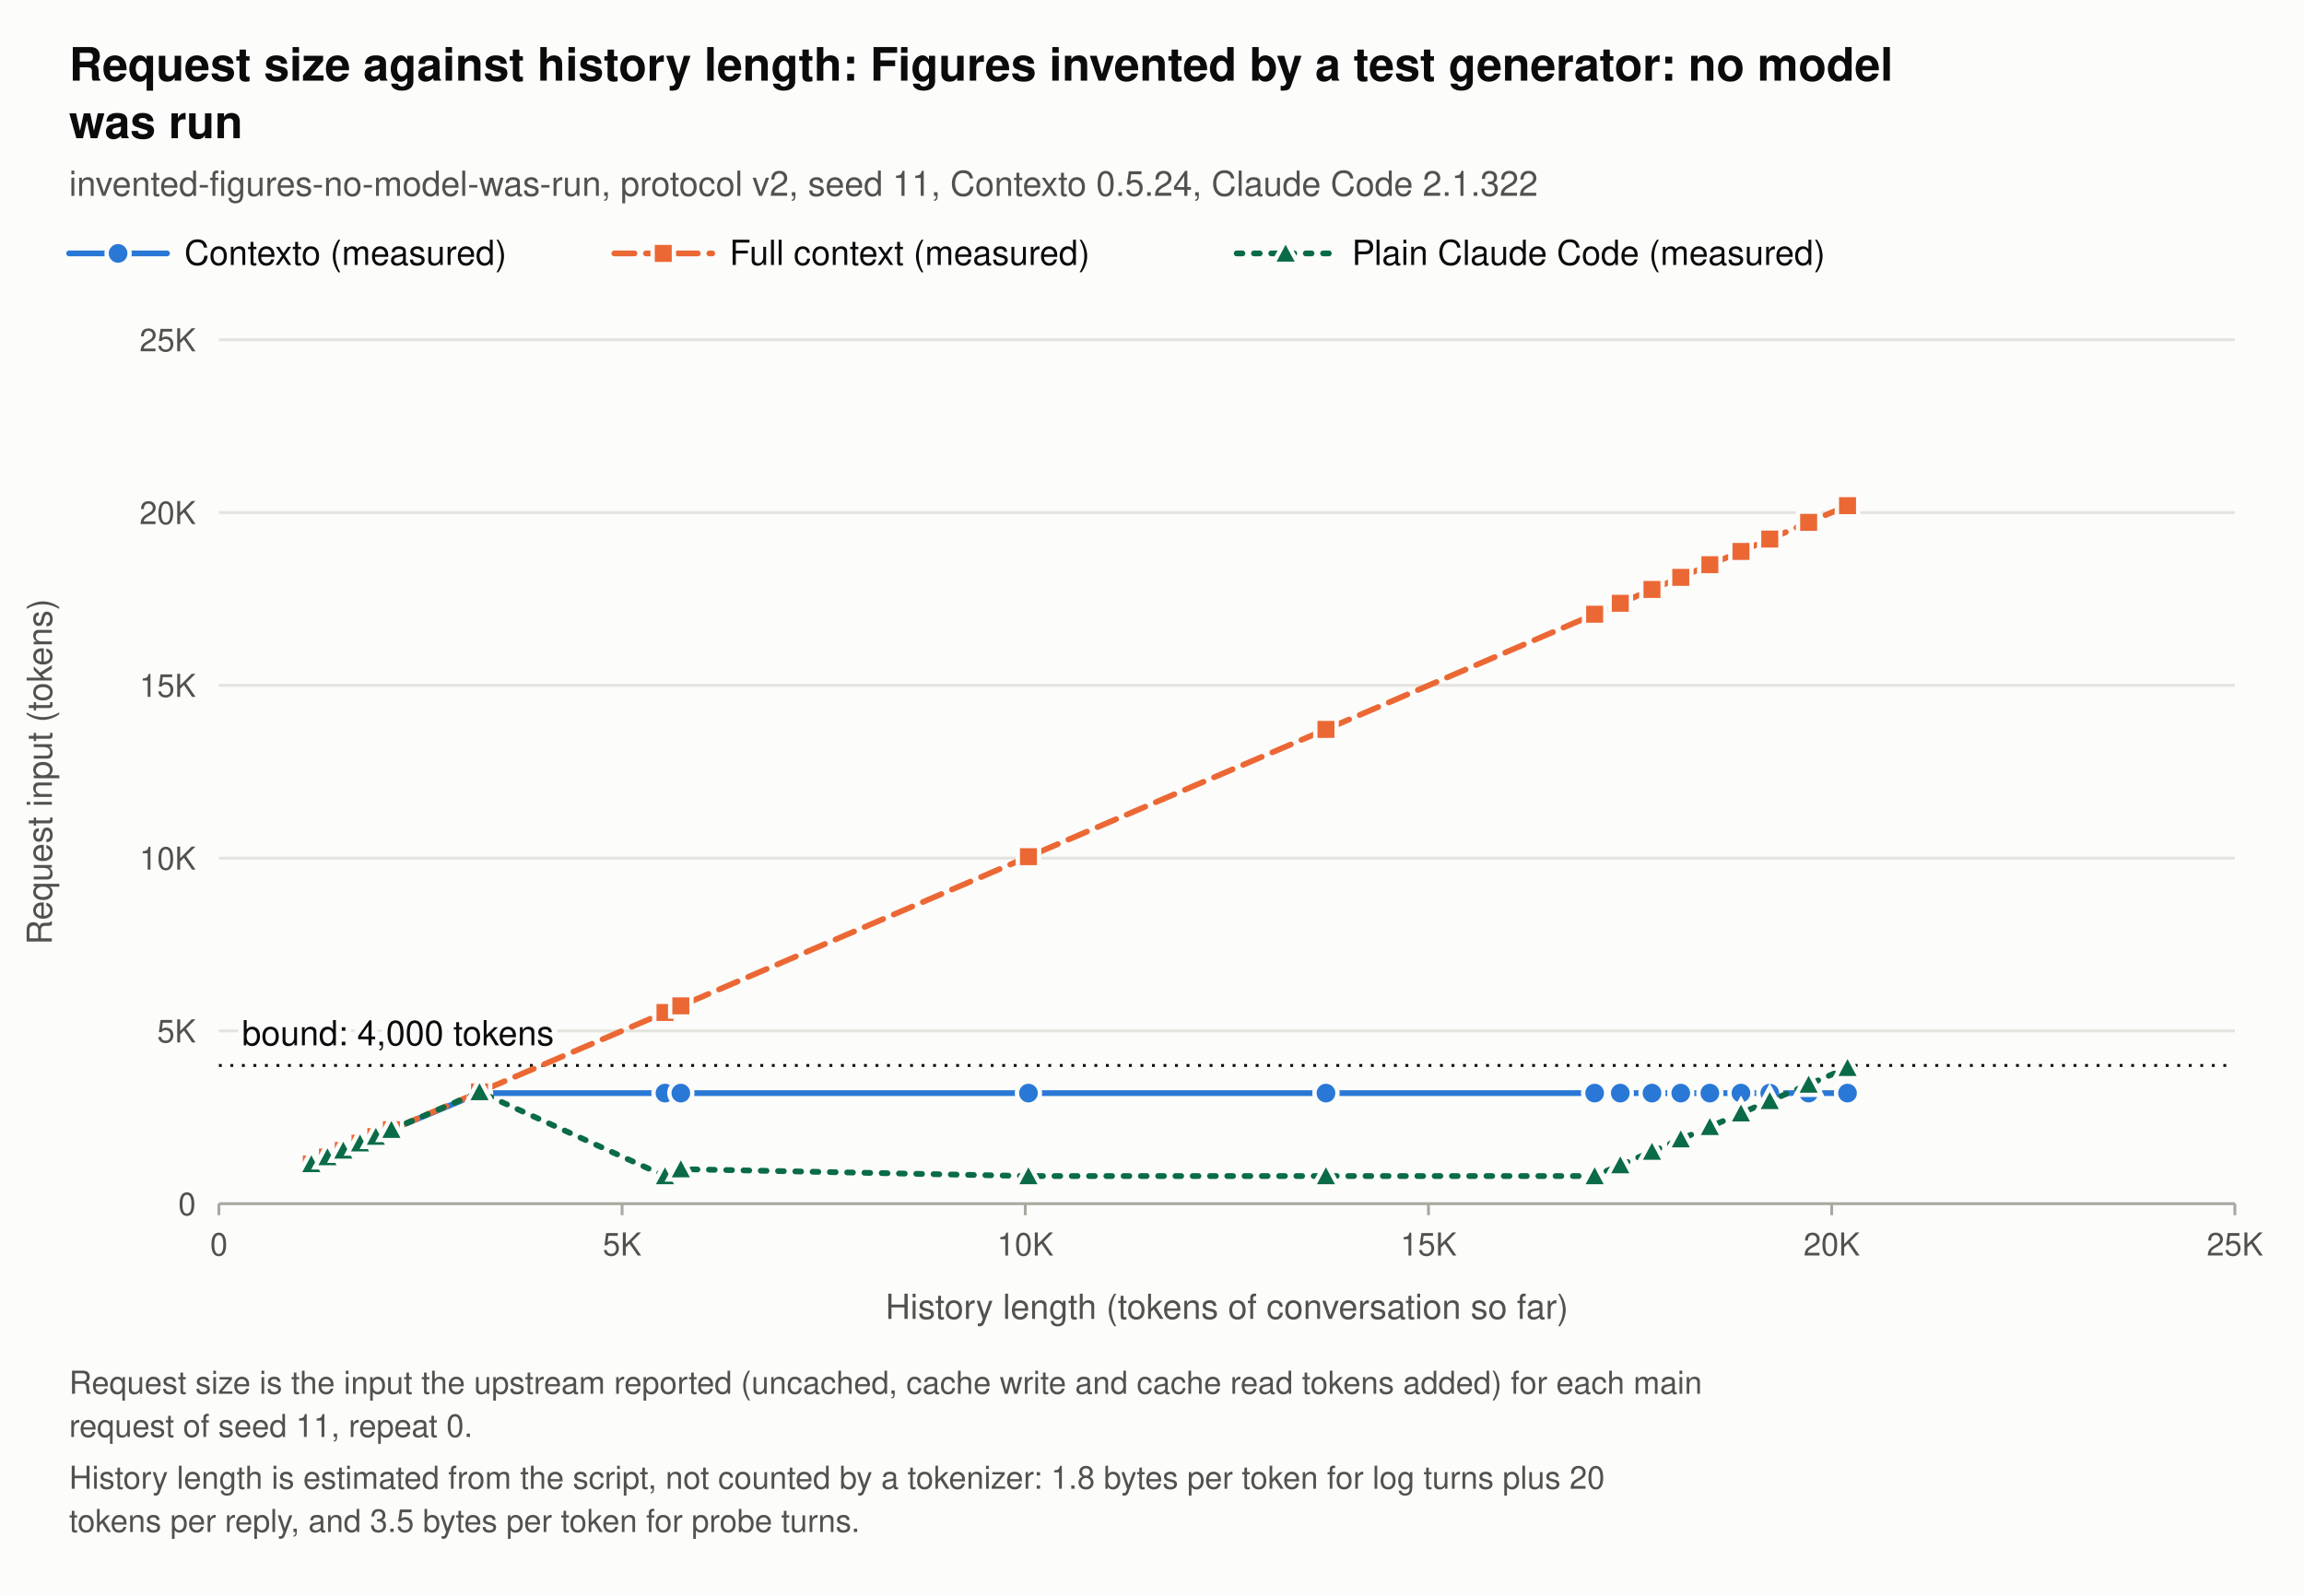
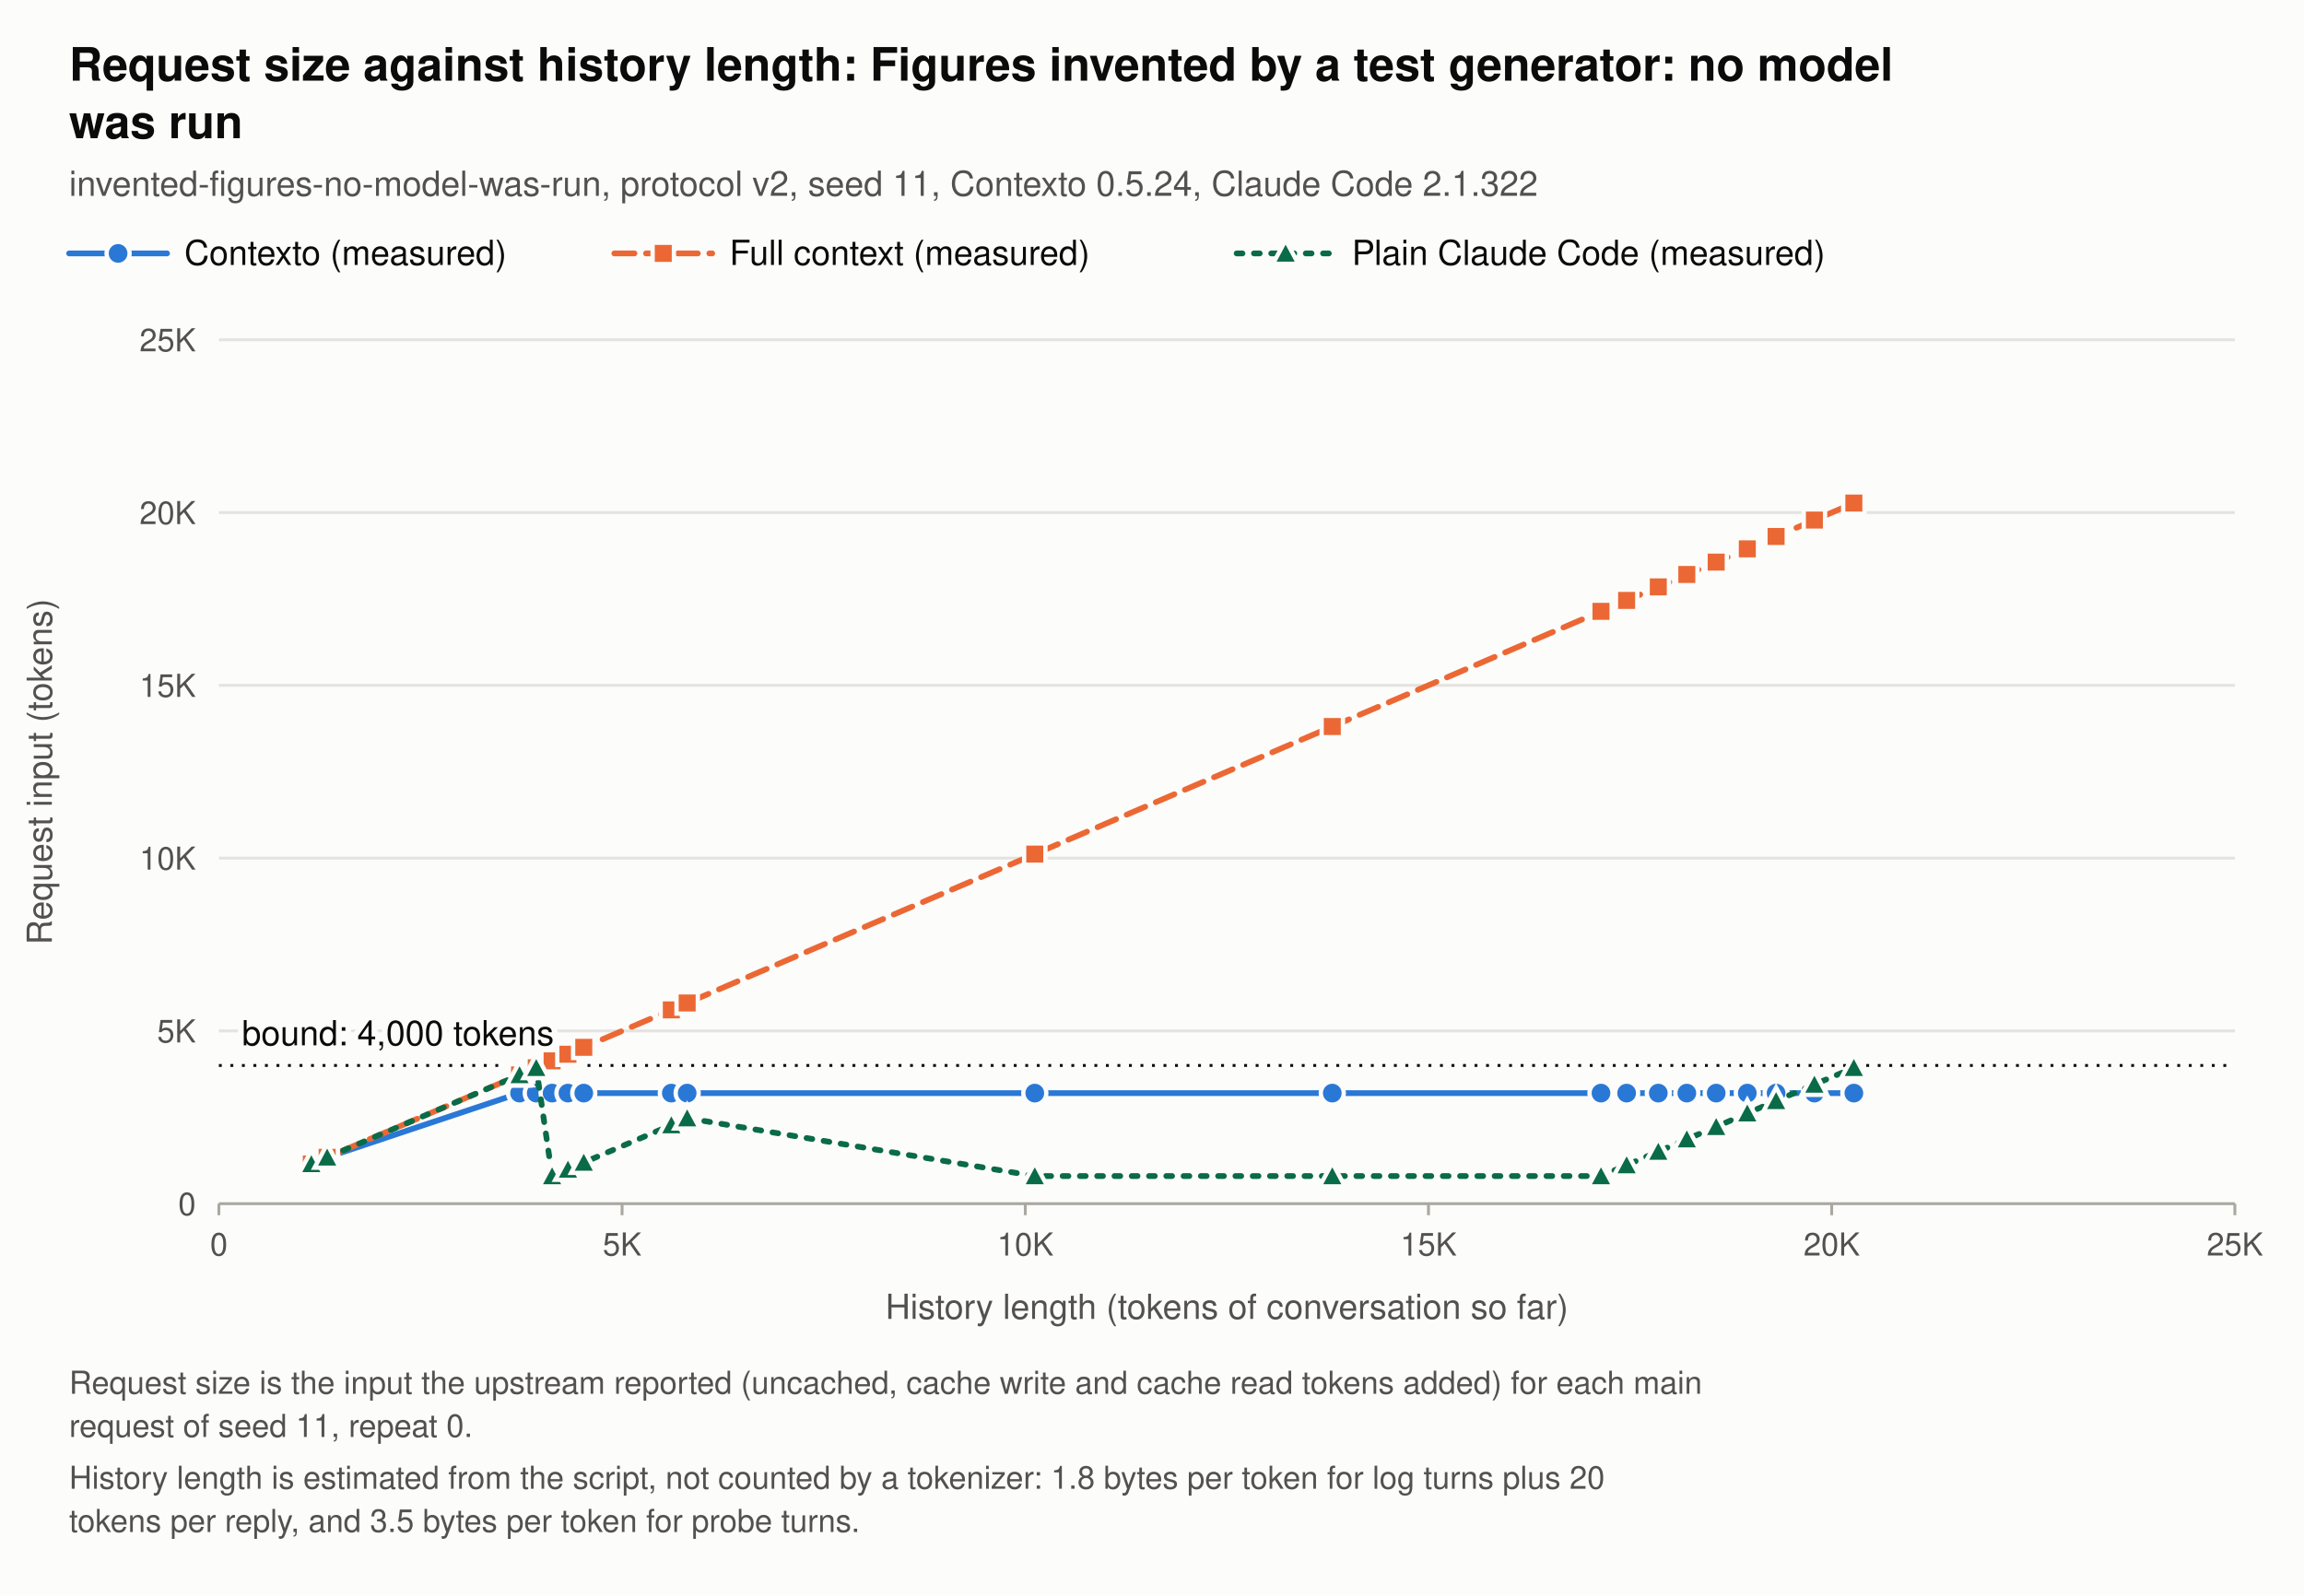
<svg xmlns="http://www.w3.org/2000/svg" viewBox="0 0 800 554" width="800" height="554" role="img" font-family="system-ui, -apple-system, 'Segoe UI', Helvetica, Arial, sans-serif">
  <rect x="0" y="0" width="800" height="554" fill="#fcfcfb" />
  <text x="24.0" y="28.0" font-size="16" fill="#0b0b0b" text-anchor="start" font-weight="600" data-head="title">Request size against history length: Figures invented by a test generator: no model</text>
  <text x="24.0" y="48.0" font-size="16" fill="#0b0b0b" text-anchor="start" font-weight="600" data-head="title">was run</text>
  <text x="24.0" y="68.0" font-size="12" fill="#52514e" text-anchor="start" data-head="subtitle">invented-figures-no-model-was-run, protocol v2, seed 11, Contexto 0.5.24, Claude Code 2.1.322</text>
  <line x1="24.0" y1="88.0" x2="58.0" y2="88.0" stroke="#2a78d6" stroke-width="2" stroke-linecap="round" />
  <circle cx="41.0" cy="88.0" r="4.0" fill="#2a78d6" stroke="#fcfcfb" stroke-width="1.5" />
  <text x="64.0" y="92.0" font-size="12" fill="#0b0b0b" text-anchor="start" data-legend="contexto">Contexto (measured)</text>
  <line x1="213.3" y1="88.0" x2="247.3" y2="88.0" stroke="#eb6834" stroke-width="2" stroke-linecap="round" stroke-dasharray="7 4" />
  <rect x="226.6" y="84.3" width="7.4" height="7.4" fill="#eb6834" stroke="#fcfcfb" stroke-width="1.5" />
  <text x="253.3" y="92.0" font-size="12" fill="#0b0b0b" text-anchor="start" data-legend="full">Full context (measured)</text>
  <line x1="429.4" y1="88.0" x2="463.4" y2="88.0" stroke="#0a6b47" stroke-width="2" stroke-linecap="round" stroke-dasharray="2 4" />
  <polygon points="446.4,83.4 450.8,91.6 442.0,91.6" fill="#0a6b47" stroke="#fcfcfb" stroke-width="1.5" />
  <text x="469.4" y="92.0" font-size="12" fill="#0b0b0b" text-anchor="start" data-legend="plain">Plain Claude Code (measured)</text>
  <line x1="76.0" y1="418.0" x2="776.0" y2="418.0" stroke="#a9a8a1" stroke-width="1" />
  <text x="68.0" y="422.0" font-size="11" fill="#52514e" text-anchor="end" data-tick="y">0</text>
  <line x1="76.0" y1="358.0" x2="776.0" y2="358.0" stroke="#e4e3de" stroke-width="1" />
  <text x="68.0" y="362.0" font-size="11" fill="#52514e" text-anchor="end" data-tick="y">5K</text>
  <line x1="76.0" y1="298.0" x2="776.0" y2="298.0" stroke="#e4e3de" stroke-width="1" />
  <text x="68.0" y="302.0" font-size="11" fill="#52514e" text-anchor="end" data-tick="y">10K</text>
  <line x1="76.0" y1="238.0" x2="776.0" y2="238.0" stroke="#e4e3de" stroke-width="1" />
  <text x="68.0" y="242.0" font-size="11" fill="#52514e" text-anchor="end" data-tick="y">15K</text>
  <line x1="76.0" y1="178.0" x2="776.0" y2="178.0" stroke="#e4e3de" stroke-width="1" />
  <text x="68.0" y="182.0" font-size="11" fill="#52514e" text-anchor="end" data-tick="y">20K</text>
  <line x1="76.0" y1="118.0" x2="776.0" y2="118.0" stroke="#e4e3de" stroke-width="1" />
  <text x="68.0" y="122.0" font-size="11" fill="#52514e" text-anchor="end" data-tick="y">25K</text>
  <line x1="76.0" y1="418.0" x2="76.0" y2="422.0" stroke="#a9a8a1" stroke-width="1" />
  <text x="76.0" y="436.0" font-size="11" fill="#52514e" text-anchor="middle" data-tick="x">0</text>
  <line x1="216.0" y1="418.0" x2="216.0" y2="422.0" stroke="#a9a8a1" stroke-width="1" />
  <text x="216.0" y="436.0" font-size="11" fill="#52514e" text-anchor="middle" data-tick="x">5K</text>
  <line x1="356.0" y1="418.0" x2="356.0" y2="422.0" stroke="#a9a8a1" stroke-width="1" />
  <text x="356.0" y="436.0" font-size="11" fill="#52514e" text-anchor="middle" data-tick="x">10K</text>
  <line x1="496.0" y1="418.0" x2="496.0" y2="422.0" stroke="#a9a8a1" stroke-width="1" />
  <text x="496.0" y="436.0" font-size="11" fill="#52514e" text-anchor="middle" data-tick="x">15K</text>
  <line x1="636.0" y1="418.0" x2="636.0" y2="422.0" stroke="#a9a8a1" stroke-width="1" />
  <text x="636.0" y="436.0" font-size="11" fill="#52514e" text-anchor="middle" data-tick="x">20K</text>
  <line x1="776.0" y1="418.0" x2="776.0" y2="422.0" stroke="#a9a8a1" stroke-width="1" />
  <text x="776.0" y="436.0" font-size="11" fill="#52514e" text-anchor="middle" data-tick="x">25K</text>
  <text x="426.0" y="458.0" font-size="12" fill="#52514e" text-anchor="middle" data-axis="x">History length (tokens of conversation so far)</text>
  <text x="18.0" y="268.0" font-size="12" fill="#52514e" text-anchor="middle" data-axis="y" transform="rotate(-90 18 268.0)">Request input (tokens)</text>
  <line x1="76.0" y1="370.0" x2="776.0" y2="370.0" stroke="#0b0b0b" stroke-width="1" stroke-dasharray="1 3" data-bound="4000" />
-   <polyline points="108.1,404.2 113.7,401.8 119.2,399.5 125.0,397.0 130.5,394.7 135.9,392.3 166.5,379.6 230.9,379.6 236.4,379.6 357.1,379.6 460.4,379.6 553.7,379.6 562.6,379.6 573.6,379.6 583.6,379.6 593.7,379.6 604.5,379.6 614.5,379.6 628.0,379.6 641.5,379.6" fill="none" stroke="#2a78d6" stroke-width="2" stroke-linejoin="round" stroke-linecap="round" data-series="contexto" />
+   <polyline points="108.1,404.2 113.6,401.9 180.4,379.6 186.2,379.6 191.7,379.6 197.2,379.6 202.7,379.6 233.1,379.6 238.6,379.6 359.3,379.6 462.6,379.6 555.9,379.6 564.8,379.6 575.8,379.6 585.7,379.6 595.9,379.6 606.7,379.6 616.7,379.6 630.0,379.6 643.7,379.6" fill="none" stroke="#2a78d6" stroke-width="2" stroke-linejoin="round" stroke-linecap="round" data-series="contexto" />
  <g data-markers="contexto">
    <circle cx="108.1" cy="404.2" r="4.0" fill="#2a78d6" stroke="#fcfcfb" stroke-width="1.5" />
-     <circle cx="113.7" cy="401.8" r="4.0" fill="#2a78d6" stroke="#fcfcfb" stroke-width="1.5" />
-     <circle cx="119.2" cy="399.5" r="4.0" fill="#2a78d6" stroke="#fcfcfb" stroke-width="1.5" />
-     <circle cx="125.0" cy="397.0" r="4.0" fill="#2a78d6" stroke="#fcfcfb" stroke-width="1.5" />
-     <circle cx="130.5" cy="394.7" r="4.0" fill="#2a78d6" stroke="#fcfcfb" stroke-width="1.5" />
-     <circle cx="135.9" cy="392.3" r="4.0" fill="#2a78d6" stroke="#fcfcfb" stroke-width="1.5" />
-     <circle cx="166.5" cy="379.6" r="4.0" fill="#2a78d6" stroke="#fcfcfb" stroke-width="1.5" />
-     <circle cx="230.9" cy="379.6" r="4.0" fill="#2a78d6" stroke="#fcfcfb" stroke-width="1.5" />
-     <circle cx="236.4" cy="379.6" r="4.0" fill="#2a78d6" stroke="#fcfcfb" stroke-width="1.5" />
-     <circle cx="357.1" cy="379.6" r="4.0" fill="#2a78d6" stroke="#fcfcfb" stroke-width="1.5" />
-     <circle cx="460.4" cy="379.6" r="4.0" fill="#2a78d6" stroke="#fcfcfb" stroke-width="1.5" />
-     <circle cx="553.7" cy="379.6" r="4.0" fill="#2a78d6" stroke="#fcfcfb" stroke-width="1.5" />
-     <circle cx="562.6" cy="379.6" r="4.0" fill="#2a78d6" stroke="#fcfcfb" stroke-width="1.5" />
-     <circle cx="573.6" cy="379.6" r="4.0" fill="#2a78d6" stroke="#fcfcfb" stroke-width="1.5" />
-     <circle cx="583.6" cy="379.6" r="4.0" fill="#2a78d6" stroke="#fcfcfb" stroke-width="1.5" />
-     <circle cx="593.7" cy="379.6" r="4.0" fill="#2a78d6" stroke="#fcfcfb" stroke-width="1.5" />
-     <circle cx="604.5" cy="379.6" r="4.0" fill="#2a78d6" stroke="#fcfcfb" stroke-width="1.5" />
-     <circle cx="614.5" cy="379.6" r="4.0" fill="#2a78d6" stroke="#fcfcfb" stroke-width="1.5" />
-     <circle cx="628.0" cy="379.6" r="4.0" fill="#2a78d6" stroke="#fcfcfb" stroke-width="1.5" />
-     <circle cx="641.5" cy="379.6" r="4.0" fill="#2a78d6" stroke="#fcfcfb" stroke-width="1.5" />
+     <circle cx="113.6" cy="401.9" r="4.0" fill="#2a78d6" stroke="#fcfcfb" stroke-width="1.5" />
+     <circle cx="180.4" cy="379.6" r="4.0" fill="#2a78d6" stroke="#fcfcfb" stroke-width="1.5" />
+     <circle cx="186.2" cy="379.6" r="4.0" fill="#2a78d6" stroke="#fcfcfb" stroke-width="1.5" />
+     <circle cx="191.7" cy="379.6" r="4.0" fill="#2a78d6" stroke="#fcfcfb" stroke-width="1.5" />
+     <circle cx="197.2" cy="379.6" r="4.0" fill="#2a78d6" stroke="#fcfcfb" stroke-width="1.5" />
+     <circle cx="202.7" cy="379.6" r="4.0" fill="#2a78d6" stroke="#fcfcfb" stroke-width="1.5" />
+     <circle cx="233.1" cy="379.6" r="4.0" fill="#2a78d6" stroke="#fcfcfb" stroke-width="1.5" />
+     <circle cx="238.6" cy="379.6" r="4.0" fill="#2a78d6" stroke="#fcfcfb" stroke-width="1.5" />
+     <circle cx="359.3" cy="379.6" r="4.0" fill="#2a78d6" stroke="#fcfcfb" stroke-width="1.5" />
+     <circle cx="462.6" cy="379.6" r="4.0" fill="#2a78d6" stroke="#fcfcfb" stroke-width="1.5" />
+     <circle cx="555.9" cy="379.6" r="4.0" fill="#2a78d6" stroke="#fcfcfb" stroke-width="1.5" />
+     <circle cx="564.8" cy="379.6" r="4.0" fill="#2a78d6" stroke="#fcfcfb" stroke-width="1.5" />
+     <circle cx="575.8" cy="379.6" r="4.0" fill="#2a78d6" stroke="#fcfcfb" stroke-width="1.5" />
+     <circle cx="585.7" cy="379.6" r="4.0" fill="#2a78d6" stroke="#fcfcfb" stroke-width="1.5" />
+     <circle cx="595.9" cy="379.6" r="4.0" fill="#2a78d6" stroke="#fcfcfb" stroke-width="1.5" />
+     <circle cx="606.7" cy="379.6" r="4.0" fill="#2a78d6" stroke="#fcfcfb" stroke-width="1.5" />
+     <circle cx="616.7" cy="379.6" r="4.0" fill="#2a78d6" stroke="#fcfcfb" stroke-width="1.5" />
+     <circle cx="630.0" cy="379.6" r="4.0" fill="#2a78d6" stroke="#fcfcfb" stroke-width="1.5" />
+     <circle cx="643.7" cy="379.6" r="4.0" fill="#2a78d6" stroke="#fcfcfb" stroke-width="1.5" />
  </g>
-   <polyline points="108.1,404.2 113.7,401.8 119.2,399.5 125.0,397.0 130.5,394.7 135.9,392.3 166.5,379.2 230.9,351.6 236.4,349.3 357.1,297.5 460.4,253.3 553.7,213.3 562.6,209.5 573.6,204.7 583.6,200.5 593.7,196.1 604.5,191.5 614.5,187.2 628.0,181.4 641.5,175.6" fill="none" stroke="#eb6834" stroke-width="2" stroke-linejoin="round" stroke-linecap="round" data-series="full" stroke-dasharray="7 4" />
+   <polyline points="108.1,404.2 113.6,401.9 180.4,373.3 186.2,370.8 191.7,368.4 197.2,366.1 202.7,363.7 233.1,350.7 238.6,348.3 359.3,296.6 462.6,252.3 555.9,212.3 564.8,208.5 575.8,203.8 585.7,199.5 595.9,195.2 606.7,190.6 616.7,186.3 630.0,180.6 643.7,174.7" fill="none" stroke="#eb6834" stroke-width="2" stroke-linejoin="round" stroke-linecap="round" data-series="full" stroke-dasharray="7 4" />
  <g data-markers="full">
    <rect x="104.4" y="400.5" width="7.4" height="7.4" fill="#eb6834" stroke="#fcfcfb" stroke-width="1.5" />
-     <rect x="110.0" y="398.1" width="7.4" height="7.4" fill="#eb6834" stroke="#fcfcfb" stroke-width="1.5" />
-     <rect x="115.5" y="395.8" width="7.4" height="7.4" fill="#eb6834" stroke="#fcfcfb" stroke-width="1.5" />
-     <rect x="121.3" y="393.3" width="7.4" height="7.4" fill="#eb6834" stroke="#fcfcfb" stroke-width="1.5" />
-     <rect x="126.8" y="391.0" width="7.4" height="7.4" fill="#eb6834" stroke="#fcfcfb" stroke-width="1.5" />
-     <rect x="132.2" y="388.6" width="7.4" height="7.4" fill="#eb6834" stroke="#fcfcfb" stroke-width="1.5" />
-     <rect x="162.8" y="375.5" width="7.4" height="7.4" fill="#eb6834" stroke="#fcfcfb" stroke-width="1.5" />
-     <rect x="227.2" y="347.9" width="7.4" height="7.4" fill="#eb6834" stroke="#fcfcfb" stroke-width="1.5" />
-     <rect x="232.7" y="345.6" width="7.4" height="7.4" fill="#eb6834" stroke="#fcfcfb" stroke-width="1.5" />
-     <rect x="353.4" y="293.8" width="7.4" height="7.4" fill="#eb6834" stroke="#fcfcfb" stroke-width="1.5" />
-     <rect x="456.7" y="249.6" width="7.4" height="7.4" fill="#eb6834" stroke="#fcfcfb" stroke-width="1.5" />
-     <rect x="550.0" y="209.6" width="7.4" height="7.4" fill="#eb6834" stroke="#fcfcfb" stroke-width="1.5" />
-     <rect x="558.9" y="205.8" width="7.4" height="7.4" fill="#eb6834" stroke="#fcfcfb" stroke-width="1.5" />
-     <rect x="569.9" y="201.0" width="7.4" height="7.4" fill="#eb6834" stroke="#fcfcfb" stroke-width="1.5" />
-     <rect x="579.9" y="196.8" width="7.4" height="7.4" fill="#eb6834" stroke="#fcfcfb" stroke-width="1.5" />
-     <rect x="590.0" y="192.4" width="7.4" height="7.4" fill="#eb6834" stroke="#fcfcfb" stroke-width="1.5" />
-     <rect x="600.8" y="187.8" width="7.4" height="7.4" fill="#eb6834" stroke="#fcfcfb" stroke-width="1.5" />
-     <rect x="610.8" y="183.5" width="7.4" height="7.4" fill="#eb6834" stroke="#fcfcfb" stroke-width="1.5" />
-     <rect x="624.3" y="177.7" width="7.4" height="7.4" fill="#eb6834" stroke="#fcfcfb" stroke-width="1.5" />
-     <rect x="637.8" y="171.9" width="7.4" height="7.4" fill="#eb6834" stroke="#fcfcfb" stroke-width="1.5" />
+     <rect x="109.9" y="398.2" width="7.4" height="7.4" fill="#eb6834" stroke="#fcfcfb" stroke-width="1.5" />
+     <rect x="176.7" y="369.6" width="7.4" height="7.4" fill="#eb6834" stroke="#fcfcfb" stroke-width="1.5" />
+     <rect x="182.5" y="367.1" width="7.4" height="7.4" fill="#eb6834" stroke="#fcfcfb" stroke-width="1.5" />
+     <rect x="188.0" y="364.7" width="7.4" height="7.4" fill="#eb6834" stroke="#fcfcfb" stroke-width="1.5" />
+     <rect x="193.5" y="362.4" width="7.4" height="7.4" fill="#eb6834" stroke="#fcfcfb" stroke-width="1.5" />
+     <rect x="199.0" y="360.0" width="7.4" height="7.4" fill="#eb6834" stroke="#fcfcfb" stroke-width="1.5" />
+     <rect x="229.4" y="347.0" width="7.4" height="7.4" fill="#eb6834" stroke="#fcfcfb" stroke-width="1.5" />
+     <rect x="234.9" y="344.6" width="7.4" height="7.4" fill="#eb6834" stroke="#fcfcfb" stroke-width="1.5" />
+     <rect x="355.6" y="292.9" width="7.4" height="7.4" fill="#eb6834" stroke="#fcfcfb" stroke-width="1.5" />
+     <rect x="458.9" y="248.6" width="7.4" height="7.4" fill="#eb6834" stroke="#fcfcfb" stroke-width="1.5" />
+     <rect x="552.2" y="208.6" width="7.4" height="7.4" fill="#eb6834" stroke="#fcfcfb" stroke-width="1.5" />
+     <rect x="561.1" y="204.8" width="7.4" height="7.4" fill="#eb6834" stroke="#fcfcfb" stroke-width="1.5" />
+     <rect x="572.1" y="200.1" width="7.4" height="7.4" fill="#eb6834" stroke="#fcfcfb" stroke-width="1.5" />
+     <rect x="582.0" y="195.8" width="7.4" height="7.4" fill="#eb6834" stroke="#fcfcfb" stroke-width="1.5" />
+     <rect x="592.2" y="191.5" width="7.4" height="7.4" fill="#eb6834" stroke="#fcfcfb" stroke-width="1.5" />
+     <rect x="603.0" y="186.9" width="7.4" height="7.4" fill="#eb6834" stroke="#fcfcfb" stroke-width="1.5" />
+     <rect x="613.0" y="182.6" width="7.4" height="7.4" fill="#eb6834" stroke="#fcfcfb" stroke-width="1.5" />
+     <rect x="626.3" y="176.9" width="7.4" height="7.4" fill="#eb6834" stroke="#fcfcfb" stroke-width="1.5" />
+     <rect x="640.0" y="171.0" width="7.4" height="7.4" fill="#eb6834" stroke="#fcfcfb" stroke-width="1.5" />
  </g>
-   <polyline points="108.1,404.2 113.7,401.8 119.2,399.5 125.0,397.0 130.5,394.7 135.9,392.3 166.5,379.2 230.9,408.4 236.4,406.0 357.1,408.4 460.4,408.4 553.7,408.4 562.6,404.6 573.6,399.9 583.6,395.6 593.7,391.3 604.5,386.6 614.5,382.3 628.0,376.6 641.5,370.8" fill="none" stroke="#0a6b47" stroke-width="2" stroke-linejoin="round" stroke-linecap="round" data-series="plain" stroke-dasharray="2 4" />
+   <polyline points="108.1,404.2 113.6,401.9 180.4,373.3 186.2,370.8 191.7,408.4 197.2,406.1 202.7,403.7 233.1,390.7 238.6,388.3 359.3,408.4 462.6,408.4 555.9,408.4 564.8,404.6 575.8,399.9 585.7,395.6 595.9,391.3 606.7,386.6 616.7,382.3 630.0,376.6 643.7,370.8" fill="none" stroke="#0a6b47" stroke-width="2" stroke-linejoin="round" stroke-linecap="round" data-series="plain" stroke-dasharray="2 4" />
  <g data-markers="plain">
    <polygon points="108.1,399.6 112.5,407.8 103.7,407.8" fill="#0a6b47" stroke="#fcfcfb" stroke-width="1.5" />
-     <polygon points="113.7,397.2 118.1,405.4 109.3,405.4" fill="#0a6b47" stroke="#fcfcfb" stroke-width="1.5" />
-     <polygon points="119.2,394.9 123.6,403.1 114.8,403.1" fill="#0a6b47" stroke="#fcfcfb" stroke-width="1.5" />
-     <polygon points="125.0,392.4 129.4,400.6 120.6,400.6" fill="#0a6b47" stroke="#fcfcfb" stroke-width="1.5" />
-     <polygon points="130.5,390.1 134.9,398.3 126.1,398.3" fill="#0a6b47" stroke="#fcfcfb" stroke-width="1.5" />
-     <polygon points="135.9,387.7 140.3,395.9 131.5,395.9" fill="#0a6b47" stroke="#fcfcfb" stroke-width="1.5" />
-     <polygon points="166.5,374.6 170.9,382.8 162.1,382.8" fill="#0a6b47" stroke="#fcfcfb" stroke-width="1.5" />
-     <polygon points="230.9,403.8 235.3,412.0 226.5,412.0" fill="#0a6b47" stroke="#fcfcfb" stroke-width="1.5" />
-     <polygon points="236.4,401.4 240.8,409.6 232.0,409.6" fill="#0a6b47" stroke="#fcfcfb" stroke-width="1.5" />
-     <polygon points="357.1,403.8 361.5,412.0 352.7,412.0" fill="#0a6b47" stroke="#fcfcfb" stroke-width="1.5" />
-     <polygon points="460.4,403.8 464.8,412.0 456.0,412.0" fill="#0a6b47" stroke="#fcfcfb" stroke-width="1.5" />
-     <polygon points="553.7,403.8 558.1,412.0 549.3,412.0" fill="#0a6b47" stroke="#fcfcfb" stroke-width="1.5" />
-     <polygon points="562.6,400.0 567.0,408.2 558.2,408.2" fill="#0a6b47" stroke="#fcfcfb" stroke-width="1.5" />
-     <polygon points="573.6,395.3 578.0,403.5 569.2,403.5" fill="#0a6b47" stroke="#fcfcfb" stroke-width="1.5" />
-     <polygon points="583.6,391.0 588.0,399.2 579.2,399.2" fill="#0a6b47" stroke="#fcfcfb" stroke-width="1.5" />
-     <polygon points="593.7,386.7 598.1,394.9 589.3,394.9" fill="#0a6b47" stroke="#fcfcfb" stroke-width="1.5" />
-     <polygon points="604.5,382.0 608.9,390.2 600.1,390.2" fill="#0a6b47" stroke="#fcfcfb" stroke-width="1.5" />
-     <polygon points="614.5,377.7 618.9,385.9 610.1,385.9" fill="#0a6b47" stroke="#fcfcfb" stroke-width="1.5" />
-     <polygon points="628.0,372.0 632.4,380.2 623.6,380.2" fill="#0a6b47" stroke="#fcfcfb" stroke-width="1.5" />
-     <polygon points="641.5,366.2 645.9,374.4 637.1,374.4" fill="#0a6b47" stroke="#fcfcfb" stroke-width="1.5" />
+     <polygon points="113.6,397.3 118.0,405.5 109.2,405.5" fill="#0a6b47" stroke="#fcfcfb" stroke-width="1.5" />
+     <polygon points="180.4,368.7 184.8,376.9 176.0,376.9" fill="#0a6b47" stroke="#fcfcfb" stroke-width="1.5" />
+     <polygon points="186.2,366.2 190.6,374.4 181.8,374.4" fill="#0a6b47" stroke="#fcfcfb" stroke-width="1.5" />
+     <polygon points="191.7,403.8 196.1,412.0 187.3,412.0" fill="#0a6b47" stroke="#fcfcfb" stroke-width="1.5" />
+     <polygon points="197.2,401.5 201.6,409.7 192.8,409.7" fill="#0a6b47" stroke="#fcfcfb" stroke-width="1.5" />
+     <polygon points="202.7,399.1 207.1,407.3 198.3,407.3" fill="#0a6b47" stroke="#fcfcfb" stroke-width="1.5" />
+     <polygon points="233.1,386.1 237.5,394.3 228.7,394.3" fill="#0a6b47" stroke="#fcfcfb" stroke-width="1.5" />
+     <polygon points="238.6,383.7 243.0,391.9 234.2,391.9" fill="#0a6b47" stroke="#fcfcfb" stroke-width="1.5" />
+     <polygon points="359.3,403.8 363.7,412.0 354.9,412.0" fill="#0a6b47" stroke="#fcfcfb" stroke-width="1.5" />
+     <polygon points="462.6,403.8 467.0,412.0 458.2,412.0" fill="#0a6b47" stroke="#fcfcfb" stroke-width="1.5" />
+     <polygon points="555.9,403.8 560.3,412.0 551.5,412.0" fill="#0a6b47" stroke="#fcfcfb" stroke-width="1.5" />
+     <polygon points="564.8,400.0 569.2,408.2 560.4,408.2" fill="#0a6b47" stroke="#fcfcfb" stroke-width="1.5" />
+     <polygon points="575.8,395.3 580.2,403.5 571.4,403.5" fill="#0a6b47" stroke="#fcfcfb" stroke-width="1.5" />
+     <polygon points="585.7,391.0 590.1,399.2 581.3,399.2" fill="#0a6b47" stroke="#fcfcfb" stroke-width="1.5" />
+     <polygon points="595.9,386.7 600.3,394.9 591.5,394.9" fill="#0a6b47" stroke="#fcfcfb" stroke-width="1.5" />
+     <polygon points="606.7,382.0 611.1,390.2 602.3,390.2" fill="#0a6b47" stroke="#fcfcfb" stroke-width="1.5" />
+     <polygon points="616.7,377.7 621.1,385.9 612.3,385.9" fill="#0a6b47" stroke="#fcfcfb" stroke-width="1.5" />
+     <polygon points="630.0,372.0 634.4,380.2 625.6,380.2" fill="#0a6b47" stroke="#fcfcfb" stroke-width="1.5" />
+     <polygon points="643.7,366.2 648.1,374.4 639.3,374.4" fill="#0a6b47" stroke="#fcfcfb" stroke-width="1.5" />
  </g>
  <text x="84.0" y="363.0" font-size="12" fill="#0b0b0b" stroke="#fcfcfb" stroke-width="4" paint-order="stroke" stroke-linejoin="round" data-bound-label="4000">bound: 4,000 tokens</text>
  <text x="24.0" y="484.0" font-size="11" fill="#52514e" text-anchor="start" data-note="start">Request size is the input the upstream reported (uncached, cache write and cache read tokens added) for each main</text>
  <text x="24.0" y="499.0" font-size="11" fill="#52514e" text-anchor="start">request of seed 11, repeat 0.</text>
  <text x="24.0" y="517.0" font-size="11" fill="#52514e" text-anchor="start" data-note="start">History length is estimated from the script, not counted by a tokenizer: 1.8 bytes per token for log turns plus 20</text>
  <text x="24.0" y="532.0" font-size="11" fill="#52514e" text-anchor="start">tokens per reply, and 3.5 bytes per token for probe turns.</text>
</svg>
